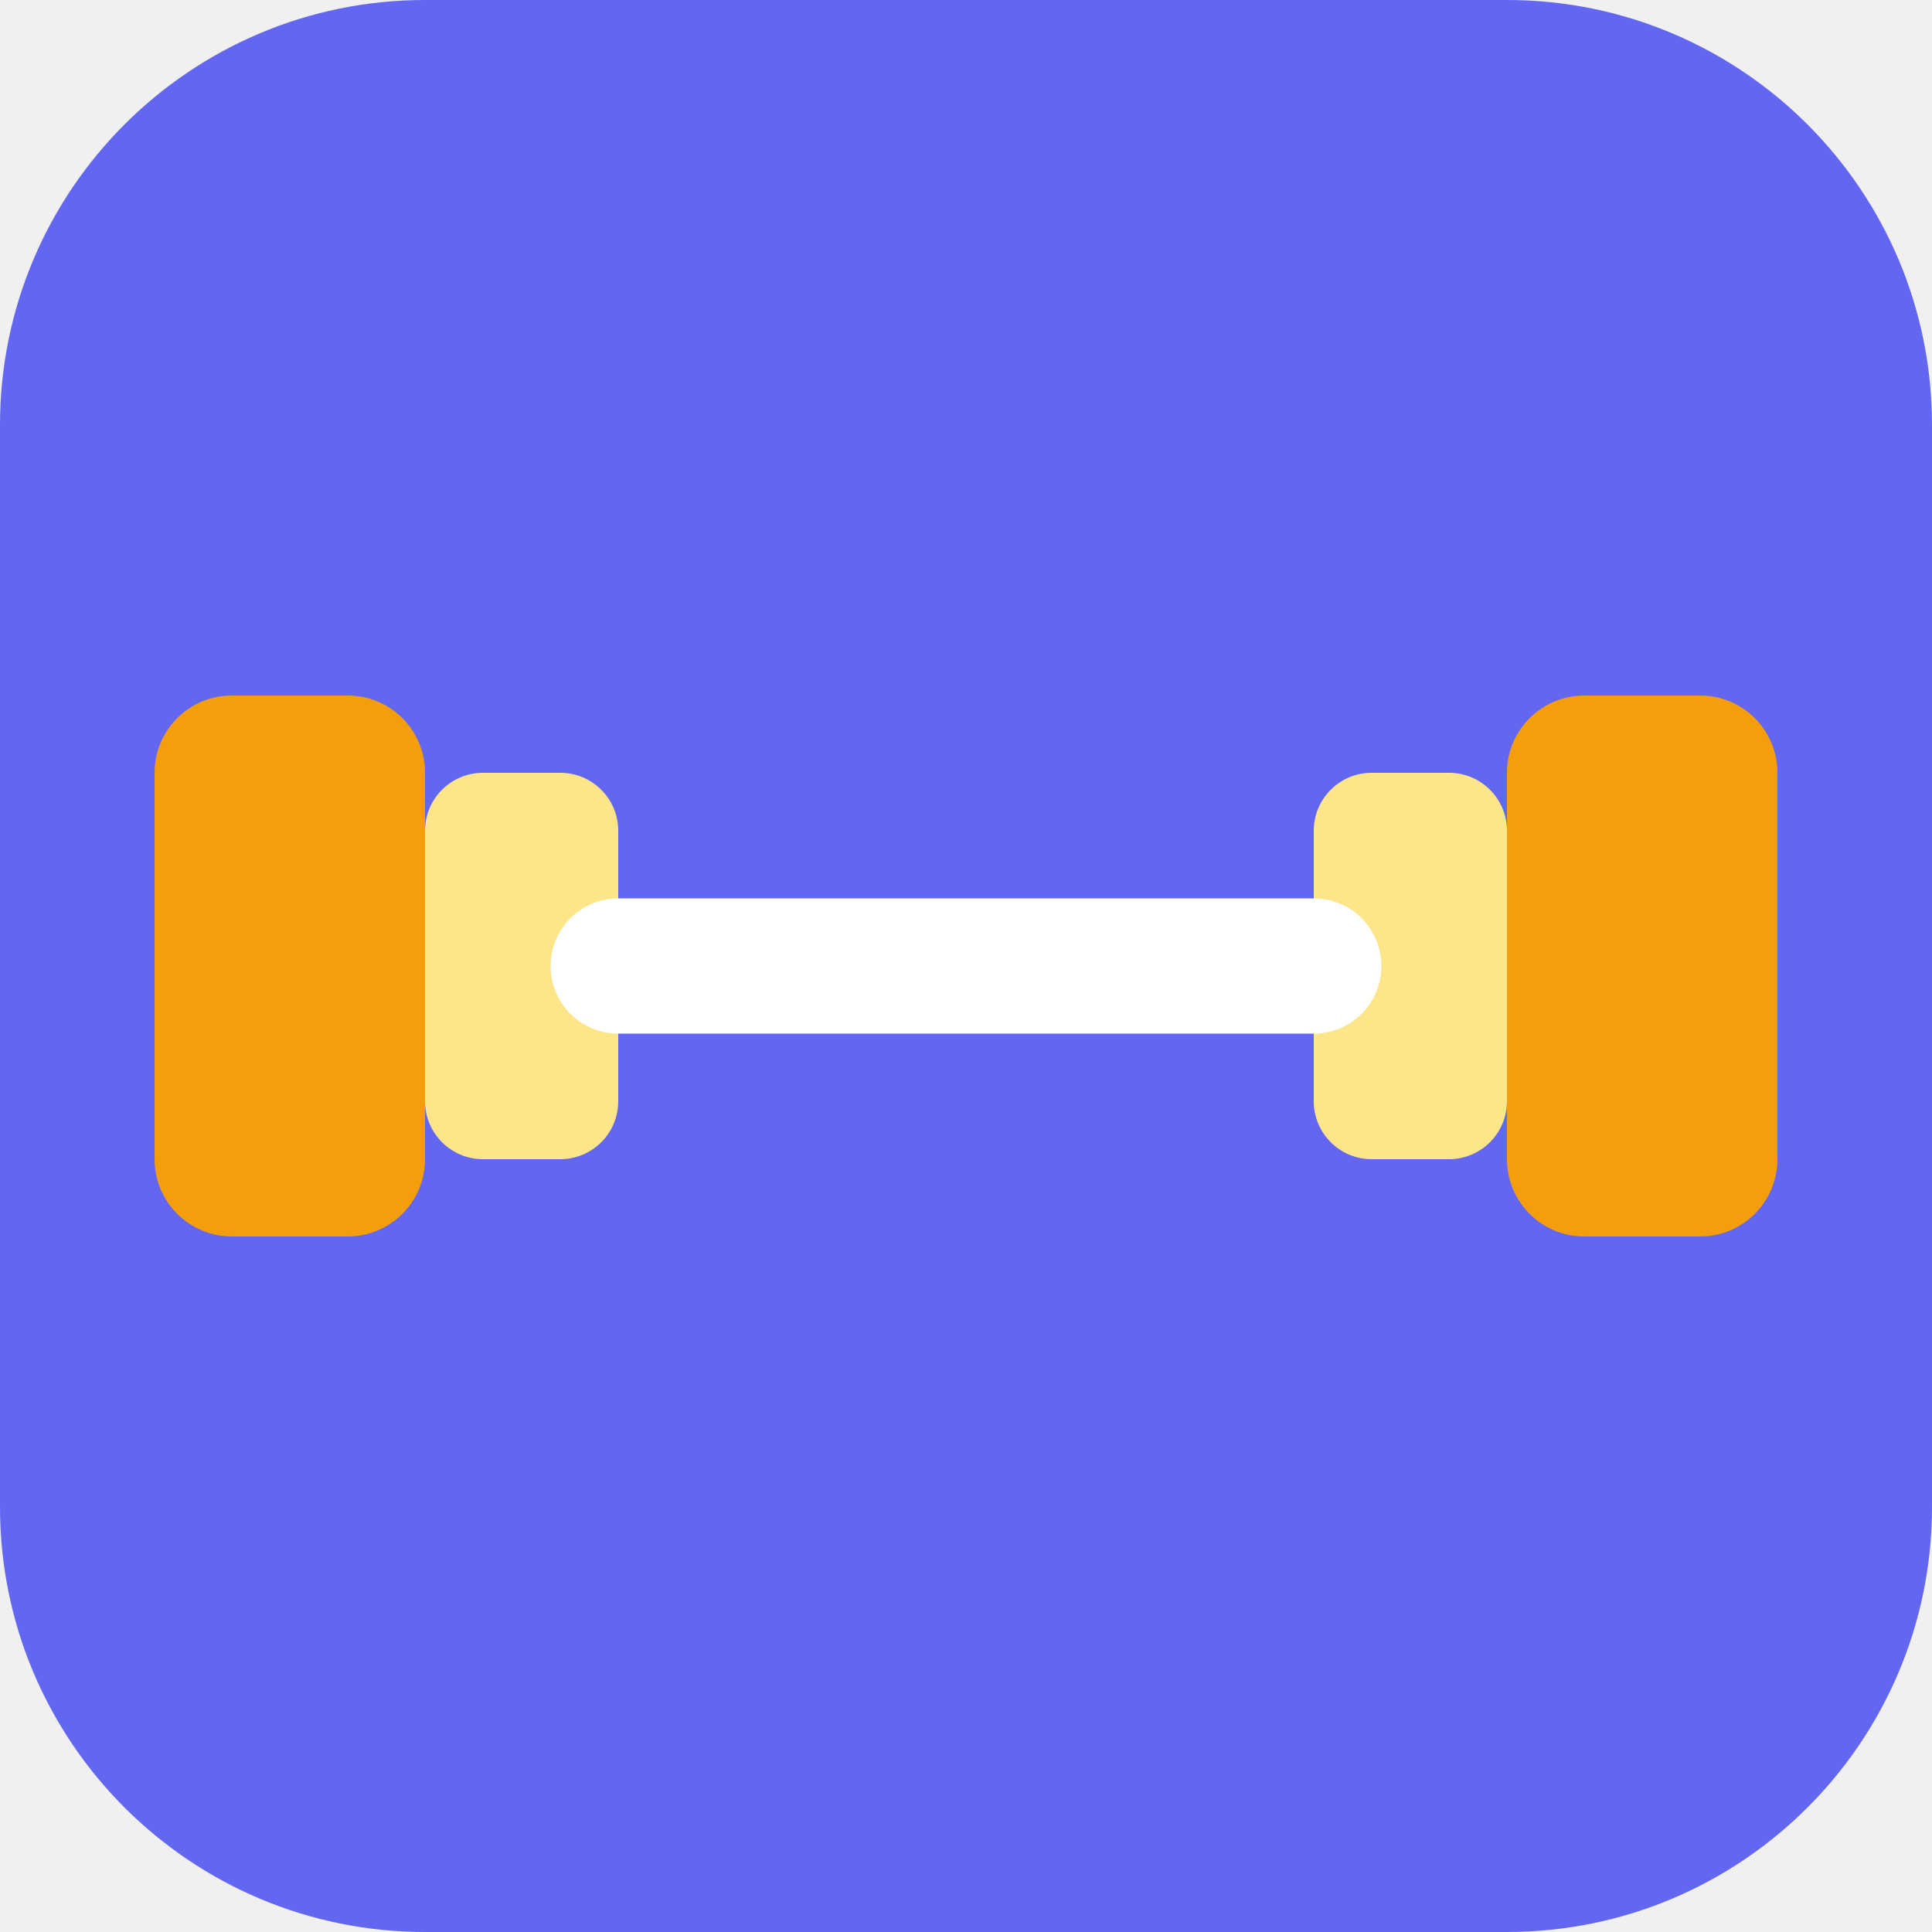
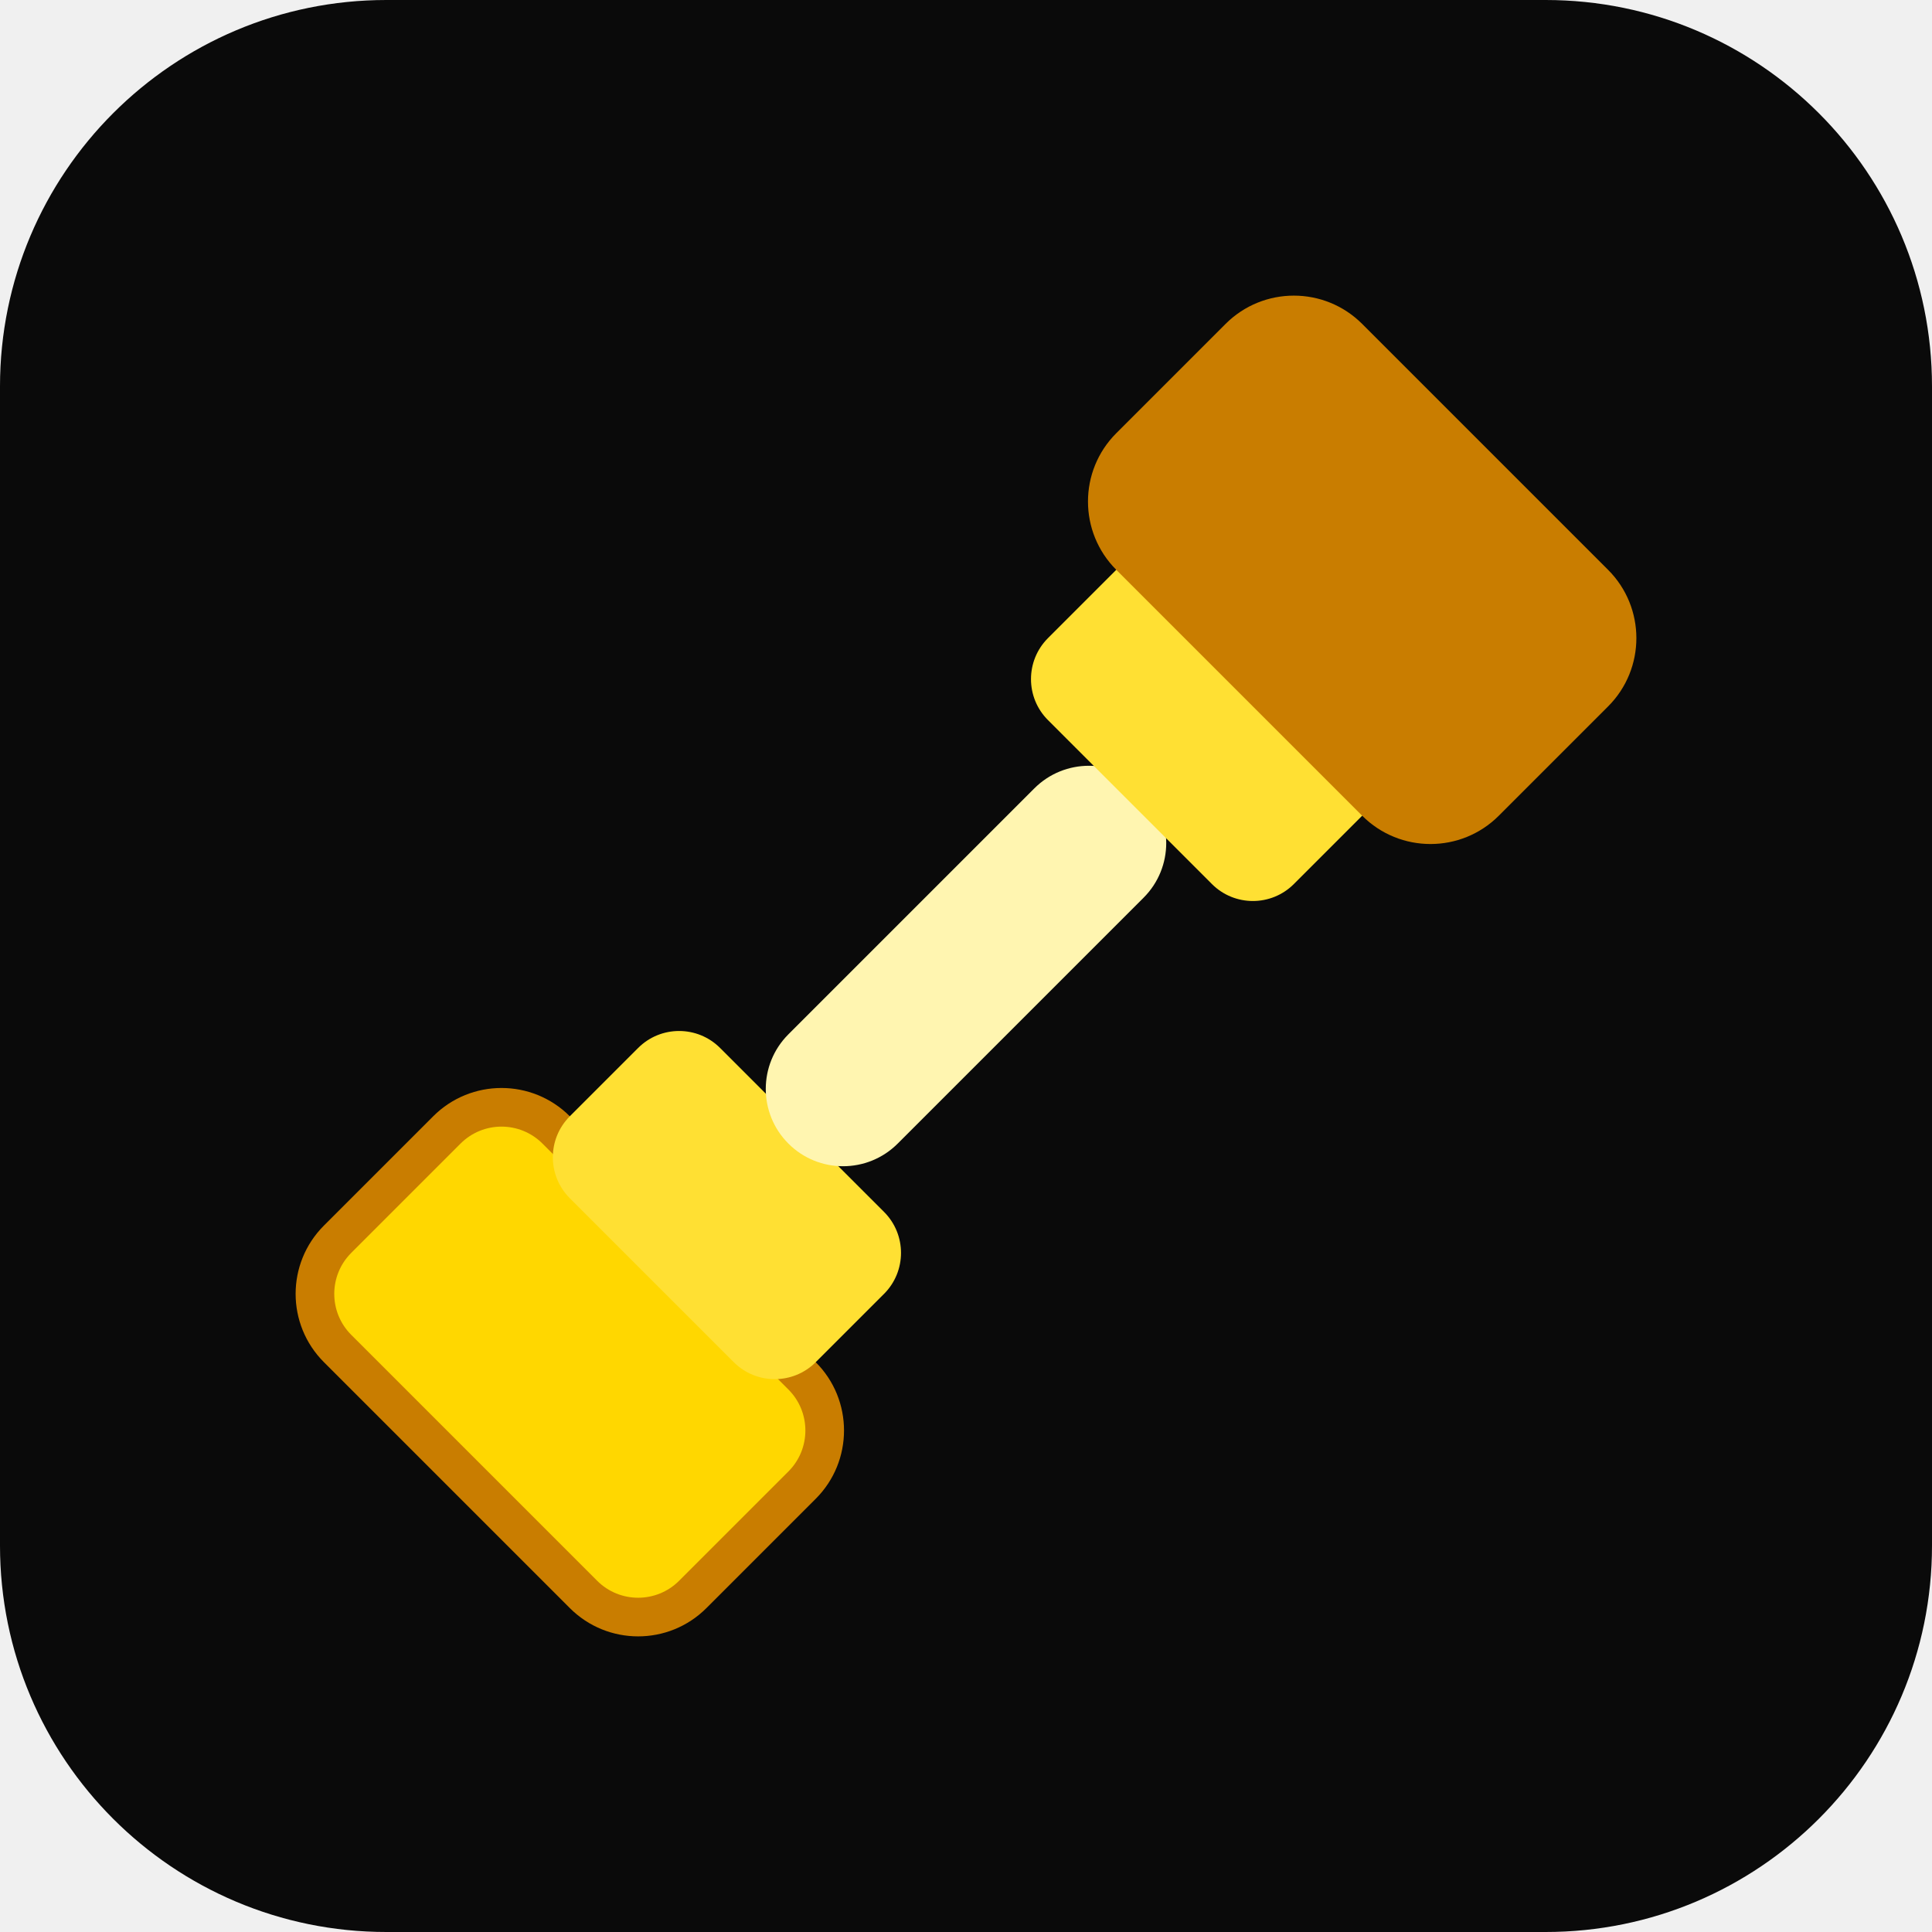
<svg xmlns="http://www.w3.org/2000/svg" viewBox="0 0 100 100">
-   <rect width="100" height="100" rx="22" fill="#6366f1" />
-   <rect x="8" y="36" width="14" height="28" rx="4" fill="#f59e0b" />
-   <rect x="78" y="36" width="14" height="28" rx="4" fill="#f59e0b" />
-   <rect x="22" y="40" width="10" height="20" rx="3" fill="#fde68a" />
-   <rect x="68" y="40" width="10" height="20" rx="3" fill="#fde68a" />
-   <line x1="32" y1="50" x2="68" y2="50" stroke="white" stroke-width="7" stroke-linecap="round" />
+   <rect width="100" height="100" rx="20" fill="#0a0a0a" />
+   <g transform="rotate(-45 50 50)">
+     <rect x="12" y="36" width="18" height="28" rx="5" fill="#C97D00" />
+     <rect x="14" y="38" width="14" height="24" rx="3" fill="#FFD700" />
+     <rect x="27" y="41" width="11" height="18" rx="3" fill="#FFE033" />
+     <rect x="37" y="46" width="26" height="8" rx="4" fill="#FFF5B0" />
+     <rect x="62" y="41" width="11" height="18" rx="3" fill="#FFE033" />
+     <rect x="72" y="38" width="14" height="24" rx="3" fill="#FFD700" />
+     <rect x="70" y="36" width="18" height="28" rx="5" fill="#C97D00" />
+   </g>
</svg>
